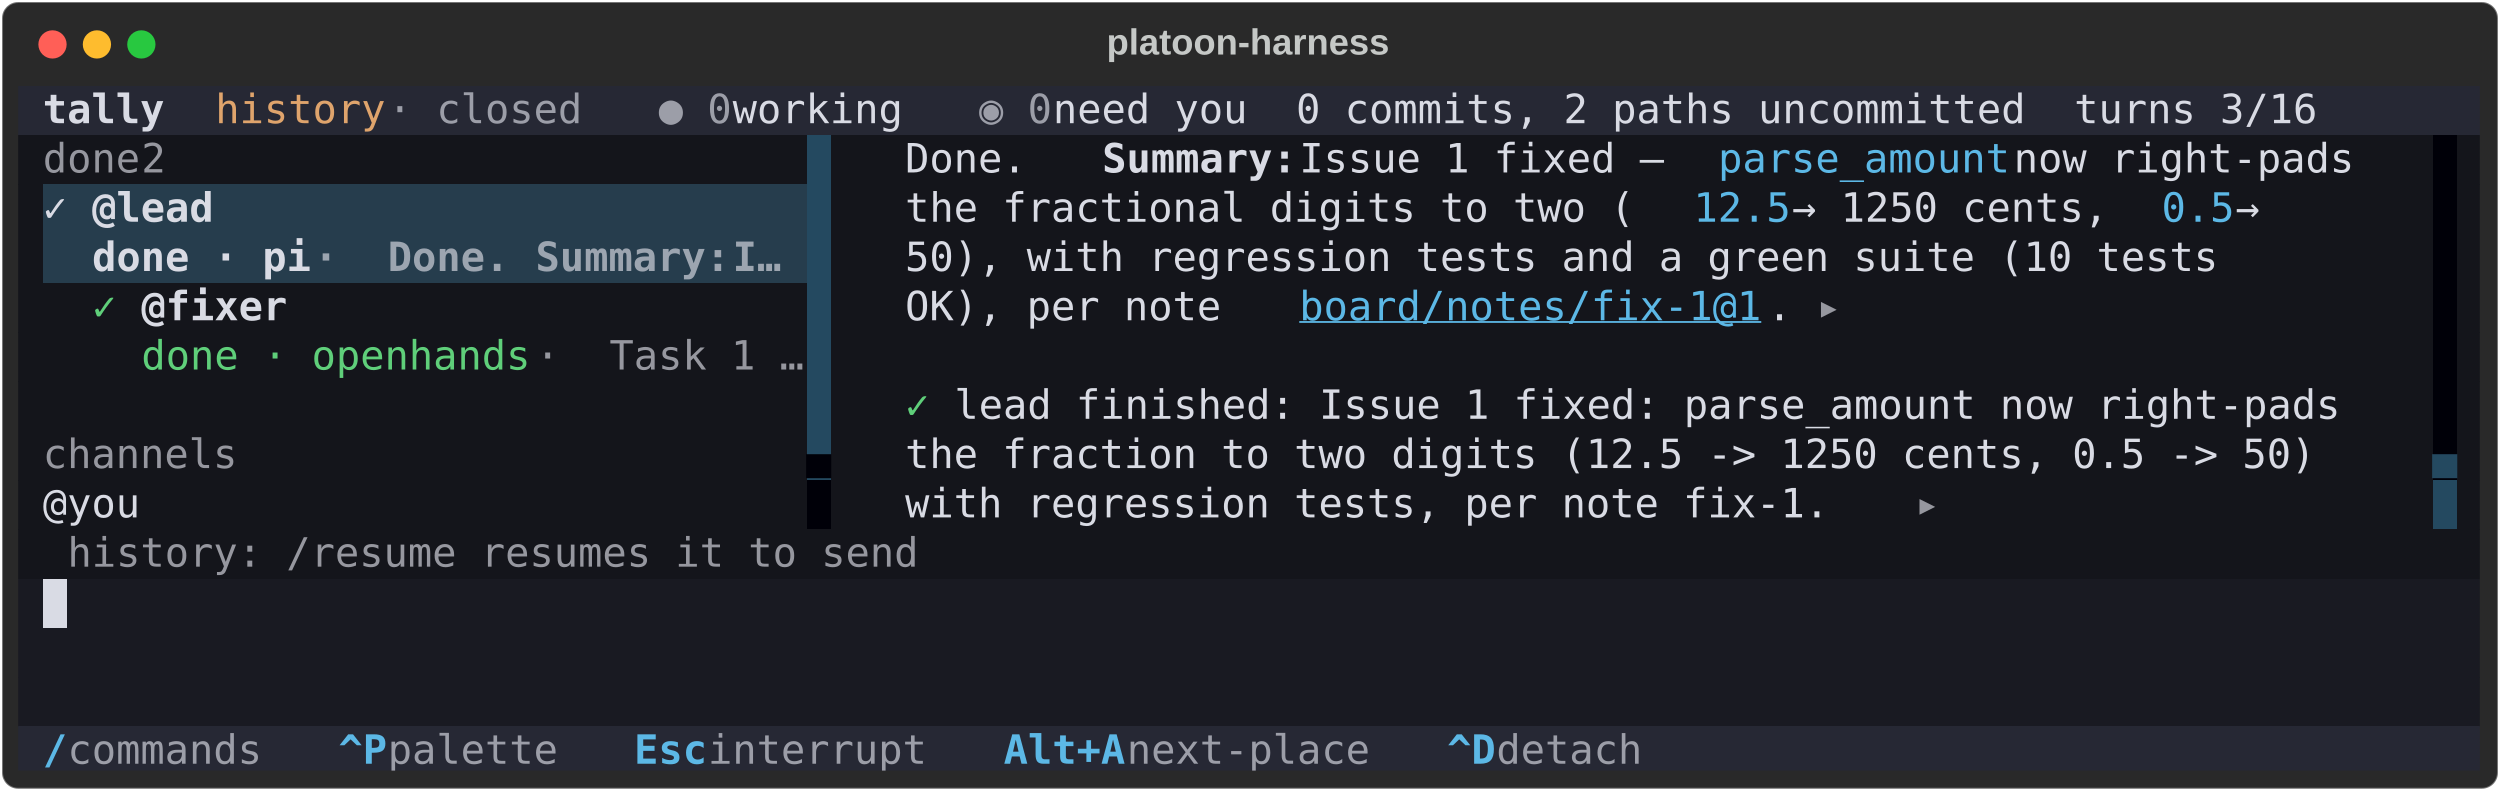
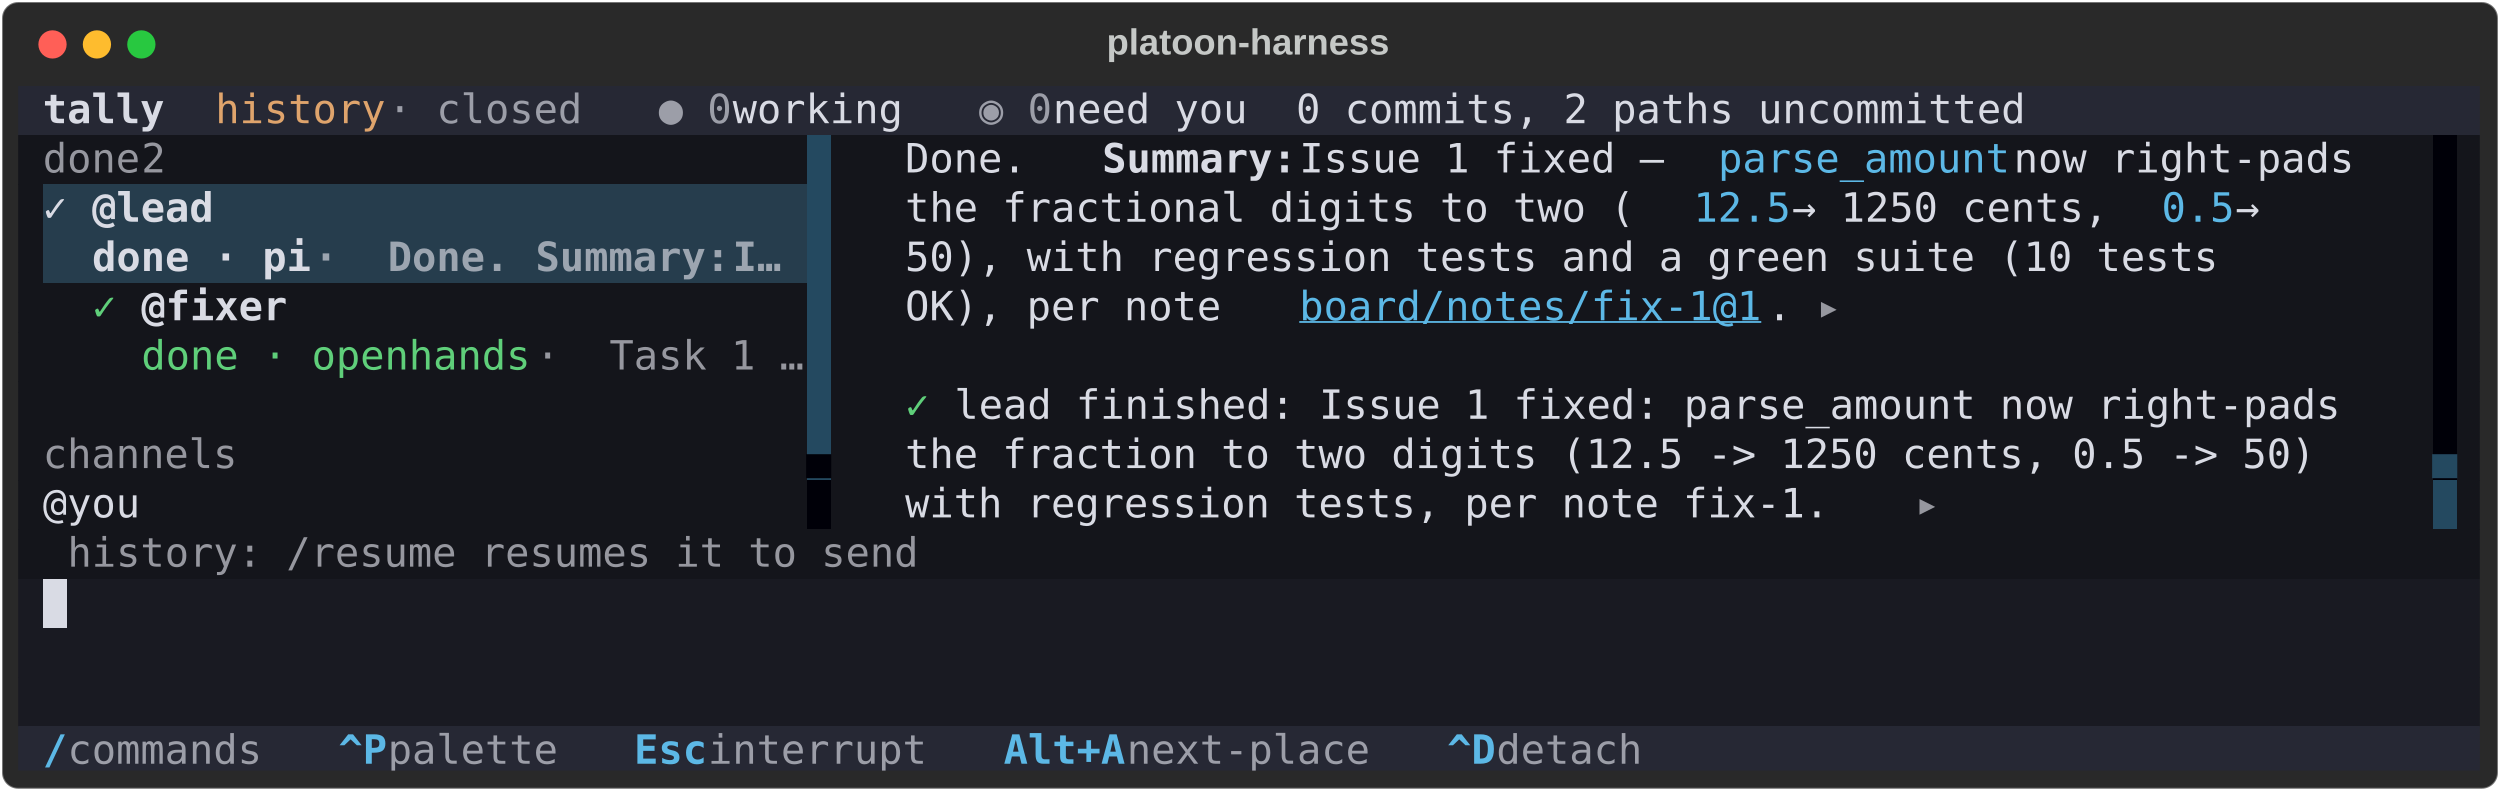
<svg xmlns="http://www.w3.org/2000/svg" class="rich-terminal" viewBox="0 0 1238 391.6">
  <style>

    @font-face {
        font-family: "Fira Code";
        src: local("FiraCode-Regular"),
                url("https://cdnjs.cloudflare.com/ajax/libs/firacode/6.2.0/woff2/FiraCode-Regular.woff2") format("woff2"),
                url("https://cdnjs.cloudflare.com/ajax/libs/firacode/6.2.0/woff/FiraCode-Regular.woff") format("woff");
        font-style: normal;
        font-weight: 400;
    }
    @font-face {
        font-family: "Fira Code";
        src: local("FiraCode-Bold"),
                url("https://cdnjs.cloudflare.com/ajax/libs/firacode/6.2.0/woff2/FiraCode-Bold.woff2") format("woff2"),
                url("https://cdnjs.cloudflare.com/ajax/libs/firacode/6.2.0/woff/FiraCode-Bold.woff") format("woff");
        font-style: bold;
        font-weight: 700;
    }

-     .terminal-1873248584-matrix {
+     .terminal-311721827-matrix {
        font-family: Fira Code, monospace;
        font-size: 20px;
        line-height: 24.4px;
        font-variant-east-asian: full-width;
    }

-     .terminal-1873248584-title {
+     .terminal-311721827-title {
        font-size: 18px;
        font-weight: bold;
        font-family: arial;
    }

-     .terminal-1873248584-r1 { fill: #c5c8c6 }
- .terminal-1873248584-r2 { fill: #d9dbe4;font-weight: bold }
- .terminal-1873248584-r3 { fill: #d9dbe4 }
- .terminal-1873248584-r4 { fill: #dfa46c }
- .terminal-1873248584-r5 { fill: #9c9ea8 }
- .terminal-1873248584-r6 { fill: #96979f }
- .terminal-1873248584-r7 { fill: #14151b }
- .terminal-1873248584-r8 { fill: #5cb8e6 }
- .terminal-1873248584-r9 { fill: #9ca5b0;font-weight: bold }
- .terminal-1873248584-r10 { fill: #5fcf7a }
- .terminal-1873248584-r11 { fill: #5cb8e6;text-decoration: underline; }
- .terminal-1873248584-r12 { fill: #000008 }
- .terminal-1873248584-r13 { fill: #244960 }
- .terminal-1873248584-r14 { fill: #5cb8e6;font-weight: bold }
+     .terminal-311721827-r1 { fill: #c5c8c6 }
+ .terminal-311721827-r2 { fill: #d9dbe4;font-weight: bold }
+ .terminal-311721827-r3 { fill: #d9dbe4 }
+ .terminal-311721827-r4 { fill: #dfa46c }
+ .terminal-311721827-r5 { fill: #9c9ea8 }
+ .terminal-311721827-r6 { fill: #96979f }
+ .terminal-311721827-r7 { fill: #14151b }
+ .terminal-311721827-r8 { fill: #5cb8e6 }
+ .terminal-311721827-r9 { fill: #9ca5b0;font-weight: bold }
+ .terminal-311721827-r10 { fill: #5fcf7a }
+ .terminal-311721827-r11 { fill: #5cb8e6;text-decoration: underline; }
+ .terminal-311721827-r12 { fill: #000008 }
+ .terminal-311721827-r13 { fill: #244960 }
+ .terminal-311721827-r14 { fill: #5cb8e6;font-weight: bold }
    </style>
  <defs>
-     <clipPath id="terminal-1873248584-clip-terminal">
+     <clipPath id="terminal-311721827-clip-terminal">
      <rect x="0" y="0" width="1219.0" height="340.6" />
    </clipPath>
-     <clipPath id="terminal-1873248584-line-0">
+     <clipPath id="terminal-311721827-line-0">
      <rect x="0" y="1.5" width="1220" height="24.65" />
    </clipPath>
-     <clipPath id="terminal-1873248584-line-1">
+     <clipPath id="terminal-311721827-line-1">
      <rect x="0" y="25.9" width="1220" height="24.65" />
    </clipPath>
-     <clipPath id="terminal-1873248584-line-2">
+     <clipPath id="terminal-311721827-line-2">
      <rect x="0" y="50.3" width="1220" height="24.65" />
    </clipPath>
-     <clipPath id="terminal-1873248584-line-3">
+     <clipPath id="terminal-311721827-line-3">
      <rect x="0" y="74.7" width="1220" height="24.65" />
    </clipPath>
-     <clipPath id="terminal-1873248584-line-4">
+     <clipPath id="terminal-311721827-line-4">
      <rect x="0" y="99.1" width="1220" height="24.65" />
    </clipPath>
-     <clipPath id="terminal-1873248584-line-5">
+     <clipPath id="terminal-311721827-line-5">
      <rect x="0" y="123.5" width="1220" height="24.65" />
    </clipPath>
-     <clipPath id="terminal-1873248584-line-6">
+     <clipPath id="terminal-311721827-line-6">
      <rect x="0" y="147.9" width="1220" height="24.65" />
    </clipPath>
-     <clipPath id="terminal-1873248584-line-7">
+     <clipPath id="terminal-311721827-line-7">
      <rect x="0" y="172.3" width="1220" height="24.65" />
    </clipPath>
-     <clipPath id="terminal-1873248584-line-8">
+     <clipPath id="terminal-311721827-line-8">
      <rect x="0" y="196.7" width="1220" height="24.65" />
    </clipPath>
-     <clipPath id="terminal-1873248584-line-9">
+     <clipPath id="terminal-311721827-line-9">
      <rect x="0" y="221.1" width="1220" height="24.65" />
    </clipPath>
-     <clipPath id="terminal-1873248584-line-10">
+     <clipPath id="terminal-311721827-line-10">
      <rect x="0" y="245.5" width="1220" height="24.65" />
    </clipPath>
-     <clipPath id="terminal-1873248584-line-11">
+     <clipPath id="terminal-311721827-line-11">
      <rect x="0" y="269.9" width="1220" height="24.65" />
    </clipPath>
-     <clipPath id="terminal-1873248584-line-12">
+     <clipPath id="terminal-311721827-line-12">
      <rect x="0" y="294.3" width="1220" height="24.65" />
    </clipPath>
  </defs>
  <rect fill="#292929" stroke="rgba(255,255,255,0.35)" stroke-width="1" x="1" y="1" width="1236" height="389.6" rx="8" />
-   <text class="terminal-1873248584-title" fill="#c5c8c6" text-anchor="middle" x="618" y="27">platoon-harness</text>
+   <text class="terminal-311721827-title" fill="#c5c8c6" text-anchor="middle" x="618" y="27">platoon-harness</text>
  <g transform="translate(26,22)">
    <circle cx="0" cy="0" r="7" fill="#ff5f57" />
    <circle cx="22" cy="0" r="7" fill="#febc2e" />
    <circle cx="44" cy="0" r="7" fill="#28c840" />
  </g>
-   <g transform="translate(9, 41)" clip-path="url(#terminal-1873248584-clip-terminal)">
+   <g transform="translate(9, 41)" clip-path="url(#terminal-311721827-clip-terminal)">
    <rect fill="#262834" x="0" y="1.5" width="12.2" height="24.65" shape-rendering="crispEdges" />
    <rect fill="#262834" x="12.2" y="1.5" width="61" height="24.65" shape-rendering="crispEdges" />
    <rect fill="#262834" x="73.2" y="1.5" width="24.4" height="24.65" shape-rendering="crispEdges" />
    <rect fill="#262834" x="97.6" y="1.5" width="85.4" height="24.65" shape-rendering="crispEdges" />
    <rect fill="#262834" x="183" y="1.5" width="109.8" height="24.65" shape-rendering="crispEdges" />
    <rect fill="#262834" x="292.8" y="1.5" width="24.4" height="24.65" shape-rendering="crispEdges" />
    <rect fill="#262834" x="317.2" y="1.5" width="36.6" height="24.65" shape-rendering="crispEdges" />
    <rect fill="#262834" x="353.8" y="1.5" width="122" height="24.65" shape-rendering="crispEdges" />
    <rect fill="#262834" x="475.8" y="1.5" width="36.6" height="24.65" shape-rendering="crispEdges" />
-     <rect fill="#262834" x="512.4" y="1.5" width="646.6" height="24.65" shape-rendering="crispEdges" />
-     <rect fill="#262834" x="1159" y="1.5" width="61" height="24.65" shape-rendering="crispEdges" />
+     <rect fill="#262834" x="512.4" y="1.5" width="500.2" height="24.65" shape-rendering="crispEdges" />
+     <rect fill="#262834" x="1012.6" y="1.5" width="207.4" height="24.65" shape-rendering="crispEdges" />
    <rect fill="#14151b" x="0" y="25.9" width="12.2" height="24.65" shape-rendering="crispEdges" />
    <rect fill="#14151b" x="12.2" y="25.9" width="48.8" height="24.65" shape-rendering="crispEdges" />
    <rect fill="#14151b" x="61" y="25.9" width="36.6" height="24.65" shape-rendering="crispEdges" />
    <rect fill="#14151b" x="97.6" y="25.9" width="292.8" height="24.65" shape-rendering="crispEdges" />
    <rect fill="#244960" x="390.4" y="25.9" width="12.2" height="24.65" shape-rendering="crispEdges" />
    <rect fill="#14151b" x="402.6" y="25.9" width="12.2" height="24.65" shape-rendering="crispEdges" />
    <rect fill="#14151b" x="414.8" y="25.9" width="0" height="24.65" shape-rendering="crispEdges" />
    <rect fill="#14151b" x="414.8" y="25.9" width="12.2" height="24.65" shape-rendering="crispEdges" />
    <rect fill="#14151b" x="427" y="25.9" width="12.2" height="24.65" shape-rendering="crispEdges" />
    <rect fill="#14151b" x="439.2" y="25.9" width="97.6" height="24.65" shape-rendering="crispEdges" />
    <rect fill="#14151b" x="536.8" y="25.9" width="97.6" height="24.65" shape-rendering="crispEdges" />
    <rect fill="#14151b" x="634.4" y="25.9" width="207.4" height="24.65" shape-rendering="crispEdges" />
    <rect fill="#14151b" x="841.8" y="25.9" width="146.4" height="24.65" shape-rendering="crispEdges" />
    <rect fill="#14151b" x="988.2" y="25.9" width="183" height="24.65" shape-rendering="crispEdges" />
    <rect fill="#14151b" x="1171.2" y="25.9" width="24.4" height="24.65" shape-rendering="crispEdges" />
    <rect fill="#000008" x="1195.6" y="25.9" width="12.2" height="24.65" shape-rendering="crispEdges" />
    <rect fill="#14151b" x="1207.8" y="25.9" width="12.2" height="24.65" shape-rendering="crispEdges" />
    <rect fill="#14151b" x="0" y="50.3" width="12.2" height="24.65" shape-rendering="crispEdges" />
    <rect fill="#263d4d" x="12.2" y="50.3" width="24.4" height="24.65" shape-rendering="crispEdges" />
    <rect fill="#263d4d" x="36.6" y="50.3" width="61" height="24.65" shape-rendering="crispEdges" />
    <rect fill="#263d4d" x="97.6" y="50.3" width="292.8" height="24.65" shape-rendering="crispEdges" />
    <rect fill="#244960" x="390.4" y="50.3" width="12.2" height="24.65" shape-rendering="crispEdges" />
    <rect fill="#14151b" x="402.6" y="50.3" width="24.4" height="24.65" shape-rendering="crispEdges" />
    <rect fill="#14151b" x="427" y="50.3" width="12.2" height="24.65" shape-rendering="crispEdges" />
    <rect fill="#14151b" x="439.2" y="50.3" width="390.4" height="24.65" shape-rendering="crispEdges" />
    <rect fill="#14151b" x="829.6" y="50.3" width="48.8" height="24.65" shape-rendering="crispEdges" />
    <rect fill="#14151b" x="878.4" y="50.3" width="183" height="24.65" shape-rendering="crispEdges" />
    <rect fill="#14151b" x="1061.4" y="50.3" width="36.6" height="24.65" shape-rendering="crispEdges" />
    <rect fill="#14151b" x="1098" y="50.3" width="24.4" height="24.65" shape-rendering="crispEdges" />
    <rect fill="#14151b" x="1122.4" y="50.3" width="73.2" height="24.65" shape-rendering="crispEdges" />
    <rect fill="#000008" x="1195.6" y="50.3" width="12.2" height="24.65" shape-rendering="crispEdges" />
    <rect fill="#14151b" x="1207.8" y="50.3" width="12.2" height="24.65" shape-rendering="crispEdges" />
    <rect fill="#14151b" x="0" y="74.7" width="12.2" height="24.65" shape-rendering="crispEdges" />
    <rect fill="#263d4d" x="12.2" y="74.7" width="24.4" height="24.65" shape-rendering="crispEdges" />
    <rect fill="#263d4d" x="36.6" y="74.7" width="109.8" height="24.65" shape-rendering="crispEdges" />
    <rect fill="#263d4d" x="146.4" y="74.7" width="36.6" height="24.65" shape-rendering="crispEdges" />
    <rect fill="#263d4d" x="183" y="74.7" width="73.2" height="24.65" shape-rendering="crispEdges" />
    <rect fill="#263d4d" x="256.2" y="74.7" width="97.6" height="24.65" shape-rendering="crispEdges" />
    <rect fill="#263d4d" x="353.8" y="74.7" width="36.6" height="24.65" shape-rendering="crispEdges" />
    <rect fill="#244960" x="390.4" y="74.7" width="12.2" height="24.65" shape-rendering="crispEdges" />
    <rect fill="#14151b" x="402.6" y="74.7" width="24.4" height="24.65" shape-rendering="crispEdges" />
    <rect fill="#14151b" x="427" y="74.7" width="12.2" height="24.65" shape-rendering="crispEdges" />
    <rect fill="#14151b" x="439.2" y="74.7" width="683.2" height="24.65" shape-rendering="crispEdges" />
    <rect fill="#14151b" x="1122.4" y="74.7" width="73.2" height="24.65" shape-rendering="crispEdges" />
    <rect fill="#000008" x="1195.6" y="74.7" width="12.2" height="24.65" shape-rendering="crispEdges" />
    <rect fill="#14151b" x="1207.8" y="74.7" width="12.2" height="24.65" shape-rendering="crispEdges" />
    <rect fill="#14151b" x="0" y="99.1" width="12.2" height="24.65" shape-rendering="crispEdges" />
    <rect fill="#14151b" x="12.2" y="99.1" width="24.4" height="24.65" shape-rendering="crispEdges" />
    <rect fill="#14151b" x="36.6" y="99.1" width="24.4" height="24.65" shape-rendering="crispEdges" />
    <rect fill="#14151b" x="61" y="99.1" width="73.2" height="24.65" shape-rendering="crispEdges" />
    <rect fill="#14151b" x="134.2" y="99.1" width="256.2" height="24.65" shape-rendering="crispEdges" />
    <rect fill="#244960" x="390.4" y="99.1" width="12.2" height="24.65" shape-rendering="crispEdges" />
    <rect fill="#14151b" x="402.6" y="99.1" width="24.4" height="24.65" shape-rendering="crispEdges" />
    <rect fill="#14151b" x="427" y="99.1" width="12.2" height="24.65" shape-rendering="crispEdges" />
    <rect fill="#14151b" x="439.2" y="99.1" width="195.2" height="24.65" shape-rendering="crispEdges" />
    <rect fill="#14151b" x="634.4" y="99.1" width="231.8" height="24.65" shape-rendering="crispEdges" />
    <rect fill="#14151b" x="866.2" y="99.1" width="12.2" height="24.65" shape-rendering="crispEdges" />
    <rect fill="#14151b" x="878.4" y="99.1" width="12.2" height="24.65" shape-rendering="crispEdges" />
    <rect fill="#14151b" x="890.6" y="99.1" width="12.2" height="24.65" shape-rendering="crispEdges" />
    <rect fill="#14151b" x="902.8" y="99.1" width="292.8" height="24.65" shape-rendering="crispEdges" />
    <rect fill="#000008" x="1195.6" y="99.1" width="12.2" height="24.65" shape-rendering="crispEdges" />
    <rect fill="#14151b" x="1207.8" y="99.1" width="12.2" height="24.65" shape-rendering="crispEdges" />
    <rect fill="#14151b" x="0" y="123.5" width="12.2" height="24.65" shape-rendering="crispEdges" />
    <rect fill="#14151b" x="12.2" y="123.5" width="48.8" height="24.65" shape-rendering="crispEdges" />
    <rect fill="#14151b" x="61" y="123.5" width="195.2" height="24.65" shape-rendering="crispEdges" />
    <rect fill="#14151b" x="256.2" y="123.5" width="36.6" height="24.65" shape-rendering="crispEdges" />
    <rect fill="#14151b" x="292.8" y="123.5" width="97.6" height="24.65" shape-rendering="crispEdges" />
    <rect fill="#244960" x="390.4" y="123.5" width="12.2" height="24.65" shape-rendering="crispEdges" />
    <rect fill="#14151b" x="402.6" y="123.5" width="24.4" height="24.65" shape-rendering="crispEdges" />
    <rect fill="#14151b" x="427" y="123.5" width="768.6" height="24.65" shape-rendering="crispEdges" />
    <rect fill="#000008" x="1195.6" y="123.5" width="12.2" height="24.65" shape-rendering="crispEdges" />
    <rect fill="#14151b" x="1207.8" y="123.5" width="12.2" height="24.65" shape-rendering="crispEdges" />
    <rect fill="#14151b" x="0" y="147.9" width="12.2" height="24.65" shape-rendering="crispEdges" />
    <rect fill="#14151b" x="12.2" y="147.9" width="378.2" height="24.65" shape-rendering="crispEdges" />
    <rect fill="#244960" x="390.4" y="147.9" width="12.2" height="24.65" shape-rendering="crispEdges" />
    <rect fill="#14151b" x="402.6" y="147.9" width="24.4" height="24.65" shape-rendering="crispEdges" />
    <rect fill="#14151b" x="427" y="147.9" width="12.2" height="24.65" shape-rendering="crispEdges" />
    <rect fill="#14151b" x="439.2" y="147.9" width="24.4" height="24.65" shape-rendering="crispEdges" />
    <rect fill="#14151b" x="463.6" y="147.9" width="695.4" height="24.65" shape-rendering="crispEdges" />
    <rect fill="#14151b" x="1159" y="147.9" width="36.6" height="24.65" shape-rendering="crispEdges" />
    <rect fill="#000008" x="1195.6" y="147.9" width="12.2" height="24.65" shape-rendering="crispEdges" />
    <rect fill="#14151b" x="1207.8" y="147.9" width="12.2" height="24.65" shape-rendering="crispEdges" />
    <rect fill="#14151b" x="0" y="172.3" width="12.2" height="24.65" shape-rendering="crispEdges" />
    <rect fill="#14151b" x="12.2" y="172.3" width="97.6" height="24.65" shape-rendering="crispEdges" />
    <rect fill="#14151b" x="109.8" y="172.3" width="280.6" height="24.65" shape-rendering="crispEdges" />
    <rect fill="#244960" x="390.4" y="172.3" width="12.2" height="24.65" shape-rendering="crispEdges" />
    <rect fill="#14151b" x="402.6" y="172.3" width="24.4" height="24.65" shape-rendering="crispEdges" />
    <rect fill="#14151b" x="427" y="172.3" width="12.2" height="24.65" shape-rendering="crispEdges" />
    <rect fill="#14151b" x="439.2" y="172.3" width="732" height="24.65" shape-rendering="crispEdges" />
    <rect fill="#14151b" x="1171.2" y="172.3" width="24.4" height="24.65" shape-rendering="crispEdges" />
    <rect fill="#000008" x="1195.6" y="172.3" width="12.2" height="24.65" shape-rendering="crispEdges" />
    <rect fill="#14151b" x="1207.8" y="172.3" width="12.2" height="24.65" shape-rendering="crispEdges" />
    <rect fill="#14151b" x="0" y="196.7" width="12.2" height="24.65" shape-rendering="crispEdges" />
    <rect fill="#14151b" x="12.2" y="196.7" width="73.2" height="24.65" shape-rendering="crispEdges" />
    <rect fill="#14151b" x="85.4" y="196.7" width="12.2" height="24.65" shape-rendering="crispEdges" />
    <rect fill="#14151b" x="97.6" y="196.7" width="12.2" height="24.65" shape-rendering="crispEdges" />
    <rect fill="#14151b" x="109.8" y="196.7" width="280.6" height="24.65" shape-rendering="crispEdges" />
    <rect fill="#000008" x="390.4" y="196.7" width="12.2" height="24.65" shape-rendering="crispEdges" />
    <rect fill="#14151b" x="402.6" y="196.7" width="24.4" height="24.65" shape-rendering="crispEdges" />
    <rect fill="#14151b" x="427" y="196.7" width="12.2" height="24.65" shape-rendering="crispEdges" />
    <rect fill="#14151b" x="439.2" y="196.7" width="488" height="24.65" shape-rendering="crispEdges" />
    <rect fill="#14151b" x="927.2" y="196.7" width="12.2" height="24.65" shape-rendering="crispEdges" />
    <rect fill="#14151b" x="939.4" y="196.7" width="12.2" height="24.65" shape-rendering="crispEdges" />
    <rect fill="#14151b" x="951.6" y="196.7" width="244" height="24.65" shape-rendering="crispEdges" />
    <rect fill="#244960" x="1195.6" y="196.7" width="12.2" height="24.65" shape-rendering="crispEdges" />
    <rect fill="#14151b" x="1207.8" y="196.7" width="12.2" height="24.65" shape-rendering="crispEdges" />
    <rect fill="#14151b" x="0" y="221.1" width="24.4" height="24.65" shape-rendering="crispEdges" />
    <rect fill="#14151b" x="24.4" y="221.1" width="427" height="24.65" shape-rendering="crispEdges" />
    <rect fill="#14151b" x="451.4" y="221.1" width="768.6" height="24.65" shape-rendering="crispEdges" />
    <rect fill="#191a22" x="0" y="245.5" width="12.2" height="24.65" shape-rendering="crispEdges" />
    <rect fill="#d9dbe4" x="12.2" y="245.5" width="12.2" height="24.65" shape-rendering="crispEdges" />
    <rect fill="#191a22" x="24.4" y="245.5" width="1183.4" height="24.65" shape-rendering="crispEdges" />
    <rect fill="#191a22" x="1207.8" y="245.5" width="12.2" height="24.65" shape-rendering="crispEdges" />
    <rect fill="#191a22" x="0" y="269.9" width="12.2" height="24.65" shape-rendering="crispEdges" />
    <rect fill="#191a22" x="12.2" y="269.9" width="1195.6" height="24.65" shape-rendering="crispEdges" />
    <rect fill="#191a22" x="1207.8" y="269.9" width="12.2" height="24.65" shape-rendering="crispEdges" />
    <rect fill="#191a22" x="0" y="294.3" width="12.2" height="24.65" shape-rendering="crispEdges" />
    <rect fill="#191a22" x="12.2" y="294.3" width="1195.6" height="24.65" shape-rendering="crispEdges" />
    <rect fill="#191a22" x="1207.8" y="294.3" width="12.2" height="24.65" shape-rendering="crispEdges" />
    <rect fill="#262834" x="0" y="318.7" width="12.2" height="24.65" shape-rendering="crispEdges" />
    <rect fill="#262834" x="12.2" y="318.7" width="12.2" height="24.65" shape-rendering="crispEdges" />
    <rect fill="#262834" x="24.4" y="318.7" width="109.8" height="24.65" shape-rendering="crispEdges" />
    <rect fill="#262834" x="134.2" y="318.7" width="24.4" height="24.65" shape-rendering="crispEdges" />
    <rect fill="#262834" x="158.6" y="318.7" width="24.4" height="24.65" shape-rendering="crispEdges" />
    <rect fill="#262834" x="183" y="318.7" width="97.6" height="24.65" shape-rendering="crispEdges" />
    <rect fill="#262834" x="280.6" y="318.7" width="24.4" height="24.65" shape-rendering="crispEdges" />
    <rect fill="#262834" x="305" y="318.7" width="36.6" height="24.65" shape-rendering="crispEdges" />
    <rect fill="#262834" x="341.6" y="318.7" width="122" height="24.65" shape-rendering="crispEdges" />
    <rect fill="#262834" x="463.6" y="318.7" width="24.4" height="24.65" shape-rendering="crispEdges" />
    <rect fill="#262834" x="488" y="318.7" width="61" height="24.65" shape-rendering="crispEdges" />
    <rect fill="#262834" x="549" y="318.7" width="134.2" height="24.65" shape-rendering="crispEdges" />
    <rect fill="#262834" x="683.2" y="318.7" width="24.4" height="24.65" shape-rendering="crispEdges" />
    <rect fill="#262834" x="707.6" y="318.7" width="24.4" height="24.65" shape-rendering="crispEdges" />
    <rect fill="#262834" x="732" y="318.7" width="85.4" height="24.65" shape-rendering="crispEdges" />
    <rect fill="#262834" x="817.4" y="318.7" width="24.4" height="24.65" shape-rendering="crispEdges" />
    <rect fill="#262834" x="841.8" y="318.7" width="378.2" height="24.65" shape-rendering="crispEdges" />
-     <g class="terminal-1873248584-matrix">
-       <text class="terminal-1873248584-r2" x="12.2" y="20" textLength="61" clip-path="url(#terminal-1873248584-line-0)">tally</text>
-       <text class="terminal-1873248584-r4" x="97.6" y="20" textLength="85.4" clip-path="url(#terminal-1873248584-line-0)">history</text>
-       <text class="terminal-1873248584-r5" x="183" y="20" textLength="109.8" clip-path="url(#terminal-1873248584-line-0)"> · closed</text>
-       <text class="terminal-1873248584-r5" x="317.2" y="20" textLength="36.6" clip-path="url(#terminal-1873248584-line-0)">● 0</text>
-       <text class="terminal-1873248584-r3" x="353.8" y="20" textLength="122" clip-path="url(#terminal-1873248584-line-0)"> working  </text>
-       <text class="terminal-1873248584-r5" x="475.8" y="20" textLength="36.6" clip-path="url(#terminal-1873248584-line-0)">◉ 0</text>
-       <text class="terminal-1873248584-r3" x="512.4" y="20" textLength="646.6" clip-path="url(#terminal-1873248584-line-0)"> need you  0 commits, 2 paths uncommitted  turns 3/16</text>
-       <text class="terminal-1873248584-r1" x="1220" y="20" textLength="12.2" clip-path="url(#terminal-1873248584-line-0)">
- </text>
-       <text class="terminal-1873248584-r6" x="12.2" y="44.4" textLength="48.8" clip-path="url(#terminal-1873248584-line-1)">done</text>
-       <text class="terminal-1873248584-r6" x="61" y="44.4" textLength="36.6" clip-path="url(#terminal-1873248584-line-1)">  2</text>
-       <text class="terminal-1873248584-r3" x="439.2" y="44.4" textLength="97.6" clip-path="url(#terminal-1873248584-line-1)">  Done. </text>
-       <text class="terminal-1873248584-r2" x="536.8" y="44.4" textLength="97.6" clip-path="url(#terminal-1873248584-line-1)">Summary:</text>
-       <text class="terminal-1873248584-r3" x="634.4" y="44.4" textLength="207.4" clip-path="url(#terminal-1873248584-line-1)"> Issue 1 fixed — </text>
-       <text class="terminal-1873248584-r8" x="841.8" y="44.4" textLength="146.4" clip-path="url(#terminal-1873248584-line-1)">parse_amount</text>
-       <text class="terminal-1873248584-r3" x="988.2" y="44.4" textLength="183" clip-path="url(#terminal-1873248584-line-1)"> now right-pads</text>
-       <text class="terminal-1873248584-r1" x="1220" y="44.4" textLength="12.2" clip-path="url(#terminal-1873248584-line-1)">
- </text>
-       <text class="terminal-1873248584-r2" x="12.2" y="68.8" textLength="24.4" clip-path="url(#terminal-1873248584-line-2)">✓ </text>
-       <text class="terminal-1873248584-r2" x="36.6" y="68.8" textLength="61" clip-path="url(#terminal-1873248584-line-2)">@lead</text>
-       <text class="terminal-1873248584-r3" x="439.2" y="68.8" textLength="390.4" clip-path="url(#terminal-1873248584-line-2)">  the fractional digits to two (</text>
-       <text class="terminal-1873248584-r8" x="829.6" y="68.8" textLength="48.8" clip-path="url(#terminal-1873248584-line-2)">12.5</text>
-       <text class="terminal-1873248584-r3" x="878.4" y="68.8" textLength="183" clip-path="url(#terminal-1873248584-line-2)"> → 1250 cents, </text>
-       <text class="terminal-1873248584-r8" x="1061.4" y="68.8" textLength="36.6" clip-path="url(#terminal-1873248584-line-2)">0.5</text>
-       <text class="terminal-1873248584-r3" x="1098" y="68.8" textLength="24.4" clip-path="url(#terminal-1873248584-line-2)"> →</text>
-       <text class="terminal-1873248584-r1" x="1220" y="68.8" textLength="12.2" clip-path="url(#terminal-1873248584-line-2)">
- </text>
-       <text class="terminal-1873248584-r2" x="36.6" y="93.2" textLength="109.8" clip-path="url(#terminal-1873248584-line-3)">done · pi</text>
-       <text class="terminal-1873248584-r9" x="146.4" y="93.2" textLength="36.6" clip-path="url(#terminal-1873248584-line-3)"> · </text>
-       <text class="terminal-1873248584-r9" x="183" y="93.2" textLength="73.2" clip-path="url(#terminal-1873248584-line-3)">Done. </text>
-       <text class="terminal-1873248584-r9" x="256.2" y="93.2" textLength="97.6" clip-path="url(#terminal-1873248584-line-3)">Summary:</text>
-       <text class="terminal-1873248584-r9" x="353.8" y="93.2" textLength="36.6" clip-path="url(#terminal-1873248584-line-3)"> I…</text>
-       <text class="terminal-1873248584-r3" x="439.2" y="93.2" textLength="683.2" clip-path="url(#terminal-1873248584-line-3)">  50), with regression tests and a green suite (10 tests</text>
-       <text class="terminal-1873248584-r1" x="1220" y="93.2" textLength="12.2" clip-path="url(#terminal-1873248584-line-3)">
- </text>
-       <text class="terminal-1873248584-r10" x="36.6" y="117.6" textLength="24.4" clip-path="url(#terminal-1873248584-line-4)">✓ </text>
-       <text class="terminal-1873248584-r2" x="61" y="117.6" textLength="73.2" clip-path="url(#terminal-1873248584-line-4)">@fixer</text>
-       <text class="terminal-1873248584-r3" x="439.2" y="117.6" textLength="195.2" clip-path="url(#terminal-1873248584-line-4)">  OK), per note </text>
-       <text class="terminal-1873248584-r11" x="634.4" y="117.6" textLength="231.8" clip-path="url(#terminal-1873248584-line-4)">board/notes/fix-1@1</text>
-       <text class="terminal-1873248584-r3" x="866.2" y="117.6" textLength="12.2" clip-path="url(#terminal-1873248584-line-4)">.</text>
-       <text class="terminal-1873248584-r6" x="890.6" y="117.6" textLength="12.2" clip-path="url(#terminal-1873248584-line-4)">▸</text>
-       <text class="terminal-1873248584-r1" x="1220" y="117.6" textLength="12.2" clip-path="url(#terminal-1873248584-line-4)">
- </text>
-       <text class="terminal-1873248584-r10" x="61" y="142" textLength="195.2" clip-path="url(#terminal-1873248584-line-5)">done · openhands</text>
-       <text class="terminal-1873248584-r6" x="256.2" y="142" textLength="36.6" clip-path="url(#terminal-1873248584-line-5)"> · </text>
-       <text class="terminal-1873248584-r6" x="292.8" y="142" textLength="97.6" clip-path="url(#terminal-1873248584-line-5)">Task 1 …</text>
-       <text class="terminal-1873248584-r1" x="1220" y="142" textLength="12.2" clip-path="url(#terminal-1873248584-line-5)">
- </text>
-       <text class="terminal-1873248584-r10" x="439.2" y="166.4" textLength="24.4" clip-path="url(#terminal-1873248584-line-6)">✓ </text>
-       <text class="terminal-1873248584-r3" x="463.6" y="166.4" textLength="695.4" clip-path="url(#terminal-1873248584-line-6)">lead finished: Issue 1 fixed: parse_amount now right-pads</text>
-       <text class="terminal-1873248584-r1" x="1220" y="166.4" textLength="12.2" clip-path="url(#terminal-1873248584-line-6)">
- </text>
-       <text class="terminal-1873248584-r6" x="12.2" y="190.8" textLength="97.6" clip-path="url(#terminal-1873248584-line-7)">channels</text>
-       <text class="terminal-1873248584-r12" x="390.4" y="190.8" textLength="12.2" clip-path="url(#terminal-1873248584-line-7)">▄</text>
-       <text class="terminal-1873248584-r3" x="439.2" y="190.8" textLength="732" clip-path="url(#terminal-1873248584-line-7)">  the fraction to two digits (12.5 -&gt; 1250 cents, 0.5 -&gt; 50)</text>
-       <text class="terminal-1873248584-r13" x="1195.6" y="190.8" textLength="12.2" clip-path="url(#terminal-1873248584-line-7)">▄</text>
-       <text class="terminal-1873248584-r1" x="1220" y="190.8" textLength="12.2" clip-path="url(#terminal-1873248584-line-7)">
- </text>
-       <text class="terminal-1873248584-r3" x="12.2" y="215.2" textLength="73.2" clip-path="url(#terminal-1873248584-line-8)">  @you</text>
-       <text class="terminal-1873248584-r3" x="439.2" y="215.2" textLength="488" clip-path="url(#terminal-1873248584-line-8)">  with regression tests, per note fix-1.</text>
-       <text class="terminal-1873248584-r6" x="939.4" y="215.2" textLength="12.2" clip-path="url(#terminal-1873248584-line-8)">▸</text>
-       <text class="terminal-1873248584-r1" x="1220" y="215.2" textLength="12.2" clip-path="url(#terminal-1873248584-line-8)">
- </text>
-       <text class="terminal-1873248584-r6" x="24.4" y="239.6" textLength="427" clip-path="url(#terminal-1873248584-line-9)">history: /resume resumes it to send</text>
-       <text class="terminal-1873248584-r1" x="1220" y="239.6" textLength="12.2" clip-path="url(#terminal-1873248584-line-9)">
- </text>
-       <text class="terminal-1873248584-r1" x="1220" y="264" textLength="12.2" clip-path="url(#terminal-1873248584-line-10)">
- </text>
-       <text class="terminal-1873248584-r1" x="1220" y="288.4" textLength="12.2" clip-path="url(#terminal-1873248584-line-11)">
- </text>
-       <text class="terminal-1873248584-r1" x="1220" y="312.8" textLength="12.2" clip-path="url(#terminal-1873248584-line-12)">
- </text>
-       <text class="terminal-1873248584-r14" x="12.2" y="337.2" textLength="12.2" clip-path="url(#terminal-1873248584-line-13)">/</text>
-       <text class="terminal-1873248584-r5" x="24.4" y="337.2" textLength="109.8" clip-path="url(#terminal-1873248584-line-13)"> commands</text>
-       <text class="terminal-1873248584-r14" x="158.6" y="337.2" textLength="24.4" clip-path="url(#terminal-1873248584-line-13)">^P</text>
-       <text class="terminal-1873248584-r5" x="183" y="337.2" textLength="97.6" clip-path="url(#terminal-1873248584-line-13)"> palette</text>
-       <text class="terminal-1873248584-r14" x="305" y="337.2" textLength="36.6" clip-path="url(#terminal-1873248584-line-13)">Esc</text>
-       <text class="terminal-1873248584-r5" x="341.6" y="337.2" textLength="122" clip-path="url(#terminal-1873248584-line-13)"> interrupt</text>
-       <text class="terminal-1873248584-r14" x="488" y="337.2" textLength="61" clip-path="url(#terminal-1873248584-line-13)">Alt+A</text>
-       <text class="terminal-1873248584-r5" x="549" y="337.2" textLength="134.2" clip-path="url(#terminal-1873248584-line-13)"> next-place</text>
-       <text class="terminal-1873248584-r14" x="707.6" y="337.2" textLength="24.4" clip-path="url(#terminal-1873248584-line-13)">^D</text>
-       <text class="terminal-1873248584-r5" x="732" y="337.2" textLength="85.4" clip-path="url(#terminal-1873248584-line-13)"> detach</text>
+     <g class="terminal-311721827-matrix">
+       <text class="terminal-311721827-r2" x="12.2" y="20" textLength="61" clip-path="url(#terminal-311721827-line-0)">tally</text>
+       <text class="terminal-311721827-r4" x="97.6" y="20" textLength="85.4" clip-path="url(#terminal-311721827-line-0)">history</text>
+       <text class="terminal-311721827-r5" x="183" y="20" textLength="109.8" clip-path="url(#terminal-311721827-line-0)"> · closed</text>
+       <text class="terminal-311721827-r5" x="317.2" y="20" textLength="36.6" clip-path="url(#terminal-311721827-line-0)">● 0</text>
+       <text class="terminal-311721827-r3" x="353.8" y="20" textLength="122" clip-path="url(#terminal-311721827-line-0)"> working  </text>
+       <text class="terminal-311721827-r5" x="475.8" y="20" textLength="36.6" clip-path="url(#terminal-311721827-line-0)">◉ 0</text>
+       <text class="terminal-311721827-r3" x="512.4" y="20" textLength="500.2" clip-path="url(#terminal-311721827-line-0)"> need you  0 commits, 2 paths uncommitted</text>
+       <text class="terminal-311721827-r1" x="1220" y="20" textLength="12.2" clip-path="url(#terminal-311721827-line-0)">
+ </text>
+       <text class="terminal-311721827-r6" x="12.2" y="44.4" textLength="48.8" clip-path="url(#terminal-311721827-line-1)">done</text>
+       <text class="terminal-311721827-r6" x="61" y="44.4" textLength="36.6" clip-path="url(#terminal-311721827-line-1)">  2</text>
+       <text class="terminal-311721827-r3" x="439.2" y="44.4" textLength="97.6" clip-path="url(#terminal-311721827-line-1)">  Done. </text>
+       <text class="terminal-311721827-r2" x="536.8" y="44.4" textLength="97.6" clip-path="url(#terminal-311721827-line-1)">Summary:</text>
+       <text class="terminal-311721827-r3" x="634.4" y="44.4" textLength="207.4" clip-path="url(#terminal-311721827-line-1)"> Issue 1 fixed — </text>
+       <text class="terminal-311721827-r8" x="841.8" y="44.4" textLength="146.4" clip-path="url(#terminal-311721827-line-1)">parse_amount</text>
+       <text class="terminal-311721827-r3" x="988.2" y="44.4" textLength="183" clip-path="url(#terminal-311721827-line-1)"> now right-pads</text>
+       <text class="terminal-311721827-r1" x="1220" y="44.4" textLength="12.2" clip-path="url(#terminal-311721827-line-1)">
+ </text>
+       <text class="terminal-311721827-r2" x="12.2" y="68.8" textLength="24.4" clip-path="url(#terminal-311721827-line-2)">✓ </text>
+       <text class="terminal-311721827-r2" x="36.6" y="68.8" textLength="61" clip-path="url(#terminal-311721827-line-2)">@lead</text>
+       <text class="terminal-311721827-r3" x="439.2" y="68.8" textLength="390.4" clip-path="url(#terminal-311721827-line-2)">  the fractional digits to two (</text>
+       <text class="terminal-311721827-r8" x="829.6" y="68.8" textLength="48.8" clip-path="url(#terminal-311721827-line-2)">12.5</text>
+       <text class="terminal-311721827-r3" x="878.4" y="68.8" textLength="183" clip-path="url(#terminal-311721827-line-2)"> → 1250 cents, </text>
+       <text class="terminal-311721827-r8" x="1061.4" y="68.8" textLength="36.6" clip-path="url(#terminal-311721827-line-2)">0.5</text>
+       <text class="terminal-311721827-r3" x="1098" y="68.8" textLength="24.4" clip-path="url(#terminal-311721827-line-2)"> →</text>
+       <text class="terminal-311721827-r1" x="1220" y="68.8" textLength="12.2" clip-path="url(#terminal-311721827-line-2)">
+ </text>
+       <text class="terminal-311721827-r2" x="36.6" y="93.2" textLength="109.8" clip-path="url(#terminal-311721827-line-3)">done · pi</text>
+       <text class="terminal-311721827-r9" x="146.4" y="93.2" textLength="36.6" clip-path="url(#terminal-311721827-line-3)"> · </text>
+       <text class="terminal-311721827-r9" x="183" y="93.2" textLength="73.2" clip-path="url(#terminal-311721827-line-3)">Done. </text>
+       <text class="terminal-311721827-r9" x="256.2" y="93.2" textLength="97.6" clip-path="url(#terminal-311721827-line-3)">Summary:</text>
+       <text class="terminal-311721827-r9" x="353.8" y="93.2" textLength="36.6" clip-path="url(#terminal-311721827-line-3)"> I…</text>
+       <text class="terminal-311721827-r3" x="439.2" y="93.2" textLength="683.2" clip-path="url(#terminal-311721827-line-3)">  50), with regression tests and a green suite (10 tests</text>
+       <text class="terminal-311721827-r1" x="1220" y="93.2" textLength="12.2" clip-path="url(#terminal-311721827-line-3)">
+ </text>
+       <text class="terminal-311721827-r10" x="36.6" y="117.6" textLength="24.4" clip-path="url(#terminal-311721827-line-4)">✓ </text>
+       <text class="terminal-311721827-r2" x="61" y="117.6" textLength="73.2" clip-path="url(#terminal-311721827-line-4)">@fixer</text>
+       <text class="terminal-311721827-r3" x="439.2" y="117.6" textLength="195.2" clip-path="url(#terminal-311721827-line-4)">  OK), per note </text>
+       <text class="terminal-311721827-r11" x="634.4" y="117.6" textLength="231.8" clip-path="url(#terminal-311721827-line-4)">board/notes/fix-1@1</text>
+       <text class="terminal-311721827-r3" x="866.2" y="117.6" textLength="12.2" clip-path="url(#terminal-311721827-line-4)">.</text>
+       <text class="terminal-311721827-r6" x="890.6" y="117.6" textLength="12.2" clip-path="url(#terminal-311721827-line-4)">▸</text>
+       <text class="terminal-311721827-r1" x="1220" y="117.6" textLength="12.2" clip-path="url(#terminal-311721827-line-4)">
+ </text>
+       <text class="terminal-311721827-r10" x="61" y="142" textLength="195.2" clip-path="url(#terminal-311721827-line-5)">done · openhands</text>
+       <text class="terminal-311721827-r6" x="256.2" y="142" textLength="36.6" clip-path="url(#terminal-311721827-line-5)"> · </text>
+       <text class="terminal-311721827-r6" x="292.8" y="142" textLength="97.6" clip-path="url(#terminal-311721827-line-5)">Task 1 …</text>
+       <text class="terminal-311721827-r1" x="1220" y="142" textLength="12.2" clip-path="url(#terminal-311721827-line-5)">
+ </text>
+       <text class="terminal-311721827-r10" x="439.2" y="166.4" textLength="24.4" clip-path="url(#terminal-311721827-line-6)">✓ </text>
+       <text class="terminal-311721827-r3" x="463.6" y="166.4" textLength="695.4" clip-path="url(#terminal-311721827-line-6)">lead finished: Issue 1 fixed: parse_amount now right-pads</text>
+       <text class="terminal-311721827-r1" x="1220" y="166.4" textLength="12.2" clip-path="url(#terminal-311721827-line-6)">
+ </text>
+       <text class="terminal-311721827-r6" x="12.2" y="190.8" textLength="97.6" clip-path="url(#terminal-311721827-line-7)">channels</text>
+       <text class="terminal-311721827-r12" x="390.4" y="190.8" textLength="12.2" clip-path="url(#terminal-311721827-line-7)">▄</text>
+       <text class="terminal-311721827-r3" x="439.2" y="190.8" textLength="732" clip-path="url(#terminal-311721827-line-7)">  the fraction to two digits (12.5 -&gt; 1250 cents, 0.5 -&gt; 50)</text>
+       <text class="terminal-311721827-r13" x="1195.6" y="190.8" textLength="12.2" clip-path="url(#terminal-311721827-line-7)">▄</text>
+       <text class="terminal-311721827-r1" x="1220" y="190.8" textLength="12.2" clip-path="url(#terminal-311721827-line-7)">
+ </text>
+       <text class="terminal-311721827-r3" x="12.2" y="215.2" textLength="73.2" clip-path="url(#terminal-311721827-line-8)">  @you</text>
+       <text class="terminal-311721827-r3" x="439.2" y="215.2" textLength="488" clip-path="url(#terminal-311721827-line-8)">  with regression tests, per note fix-1.</text>
+       <text class="terminal-311721827-r6" x="939.4" y="215.2" textLength="12.2" clip-path="url(#terminal-311721827-line-8)">▸</text>
+       <text class="terminal-311721827-r1" x="1220" y="215.2" textLength="12.2" clip-path="url(#terminal-311721827-line-8)">
+ </text>
+       <text class="terminal-311721827-r6" x="24.4" y="239.6" textLength="427" clip-path="url(#terminal-311721827-line-9)">history: /resume resumes it to send</text>
+       <text class="terminal-311721827-r1" x="1220" y="239.6" textLength="12.2" clip-path="url(#terminal-311721827-line-9)">
+ </text>
+       <text class="terminal-311721827-r1" x="1220" y="264" textLength="12.2" clip-path="url(#terminal-311721827-line-10)">
+ </text>
+       <text class="terminal-311721827-r1" x="1220" y="288.4" textLength="12.2" clip-path="url(#terminal-311721827-line-11)">
+ </text>
+       <text class="terminal-311721827-r1" x="1220" y="312.8" textLength="12.2" clip-path="url(#terminal-311721827-line-12)">
+ </text>
+       <text class="terminal-311721827-r14" x="12.2" y="337.2" textLength="12.2" clip-path="url(#terminal-311721827-line-13)">/</text>
+       <text class="terminal-311721827-r5" x="24.4" y="337.2" textLength="109.8" clip-path="url(#terminal-311721827-line-13)"> commands</text>
+       <text class="terminal-311721827-r14" x="158.6" y="337.2" textLength="24.4" clip-path="url(#terminal-311721827-line-13)">^P</text>
+       <text class="terminal-311721827-r5" x="183" y="337.2" textLength="97.6" clip-path="url(#terminal-311721827-line-13)"> palette</text>
+       <text class="terminal-311721827-r14" x="305" y="337.2" textLength="36.6" clip-path="url(#terminal-311721827-line-13)">Esc</text>
+       <text class="terminal-311721827-r5" x="341.6" y="337.2" textLength="122" clip-path="url(#terminal-311721827-line-13)"> interrupt</text>
+       <text class="terminal-311721827-r14" x="488" y="337.2" textLength="61" clip-path="url(#terminal-311721827-line-13)">Alt+A</text>
+       <text class="terminal-311721827-r5" x="549" y="337.2" textLength="134.2" clip-path="url(#terminal-311721827-line-13)"> next-place</text>
+       <text class="terminal-311721827-r14" x="707.6" y="337.2" textLength="24.4" clip-path="url(#terminal-311721827-line-13)">^D</text>
+       <text class="terminal-311721827-r5" x="732" y="337.2" textLength="85.4" clip-path="url(#terminal-311721827-line-13)"> detach</text>
    </g>
  </g>
</svg>
